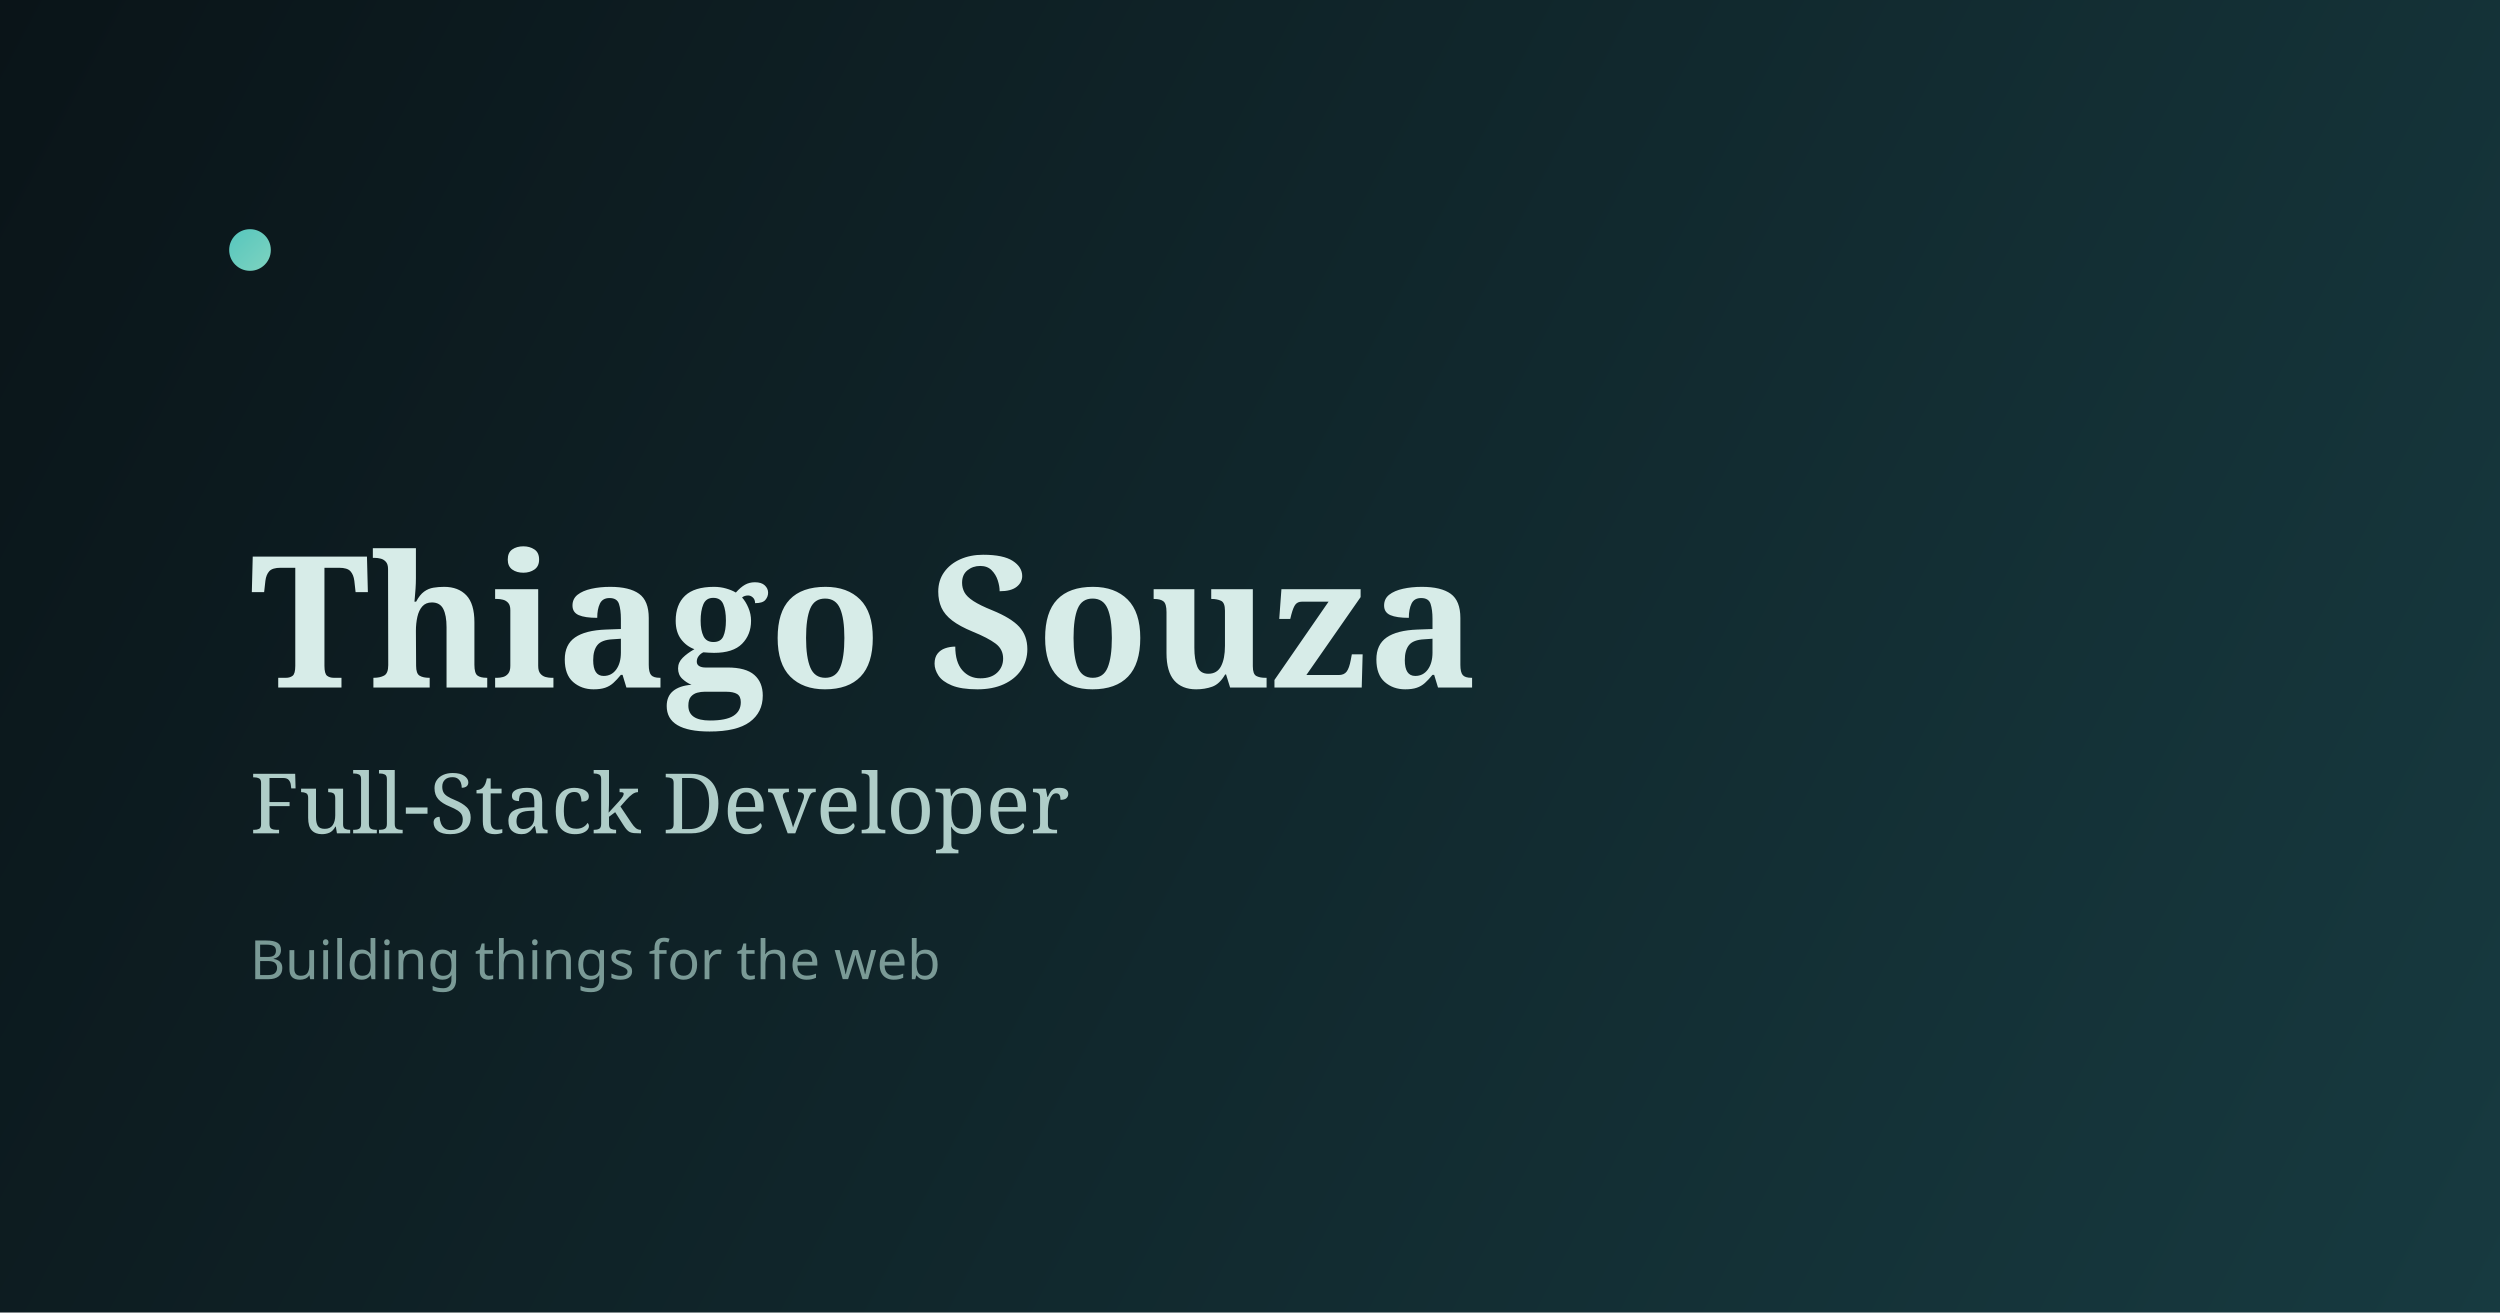
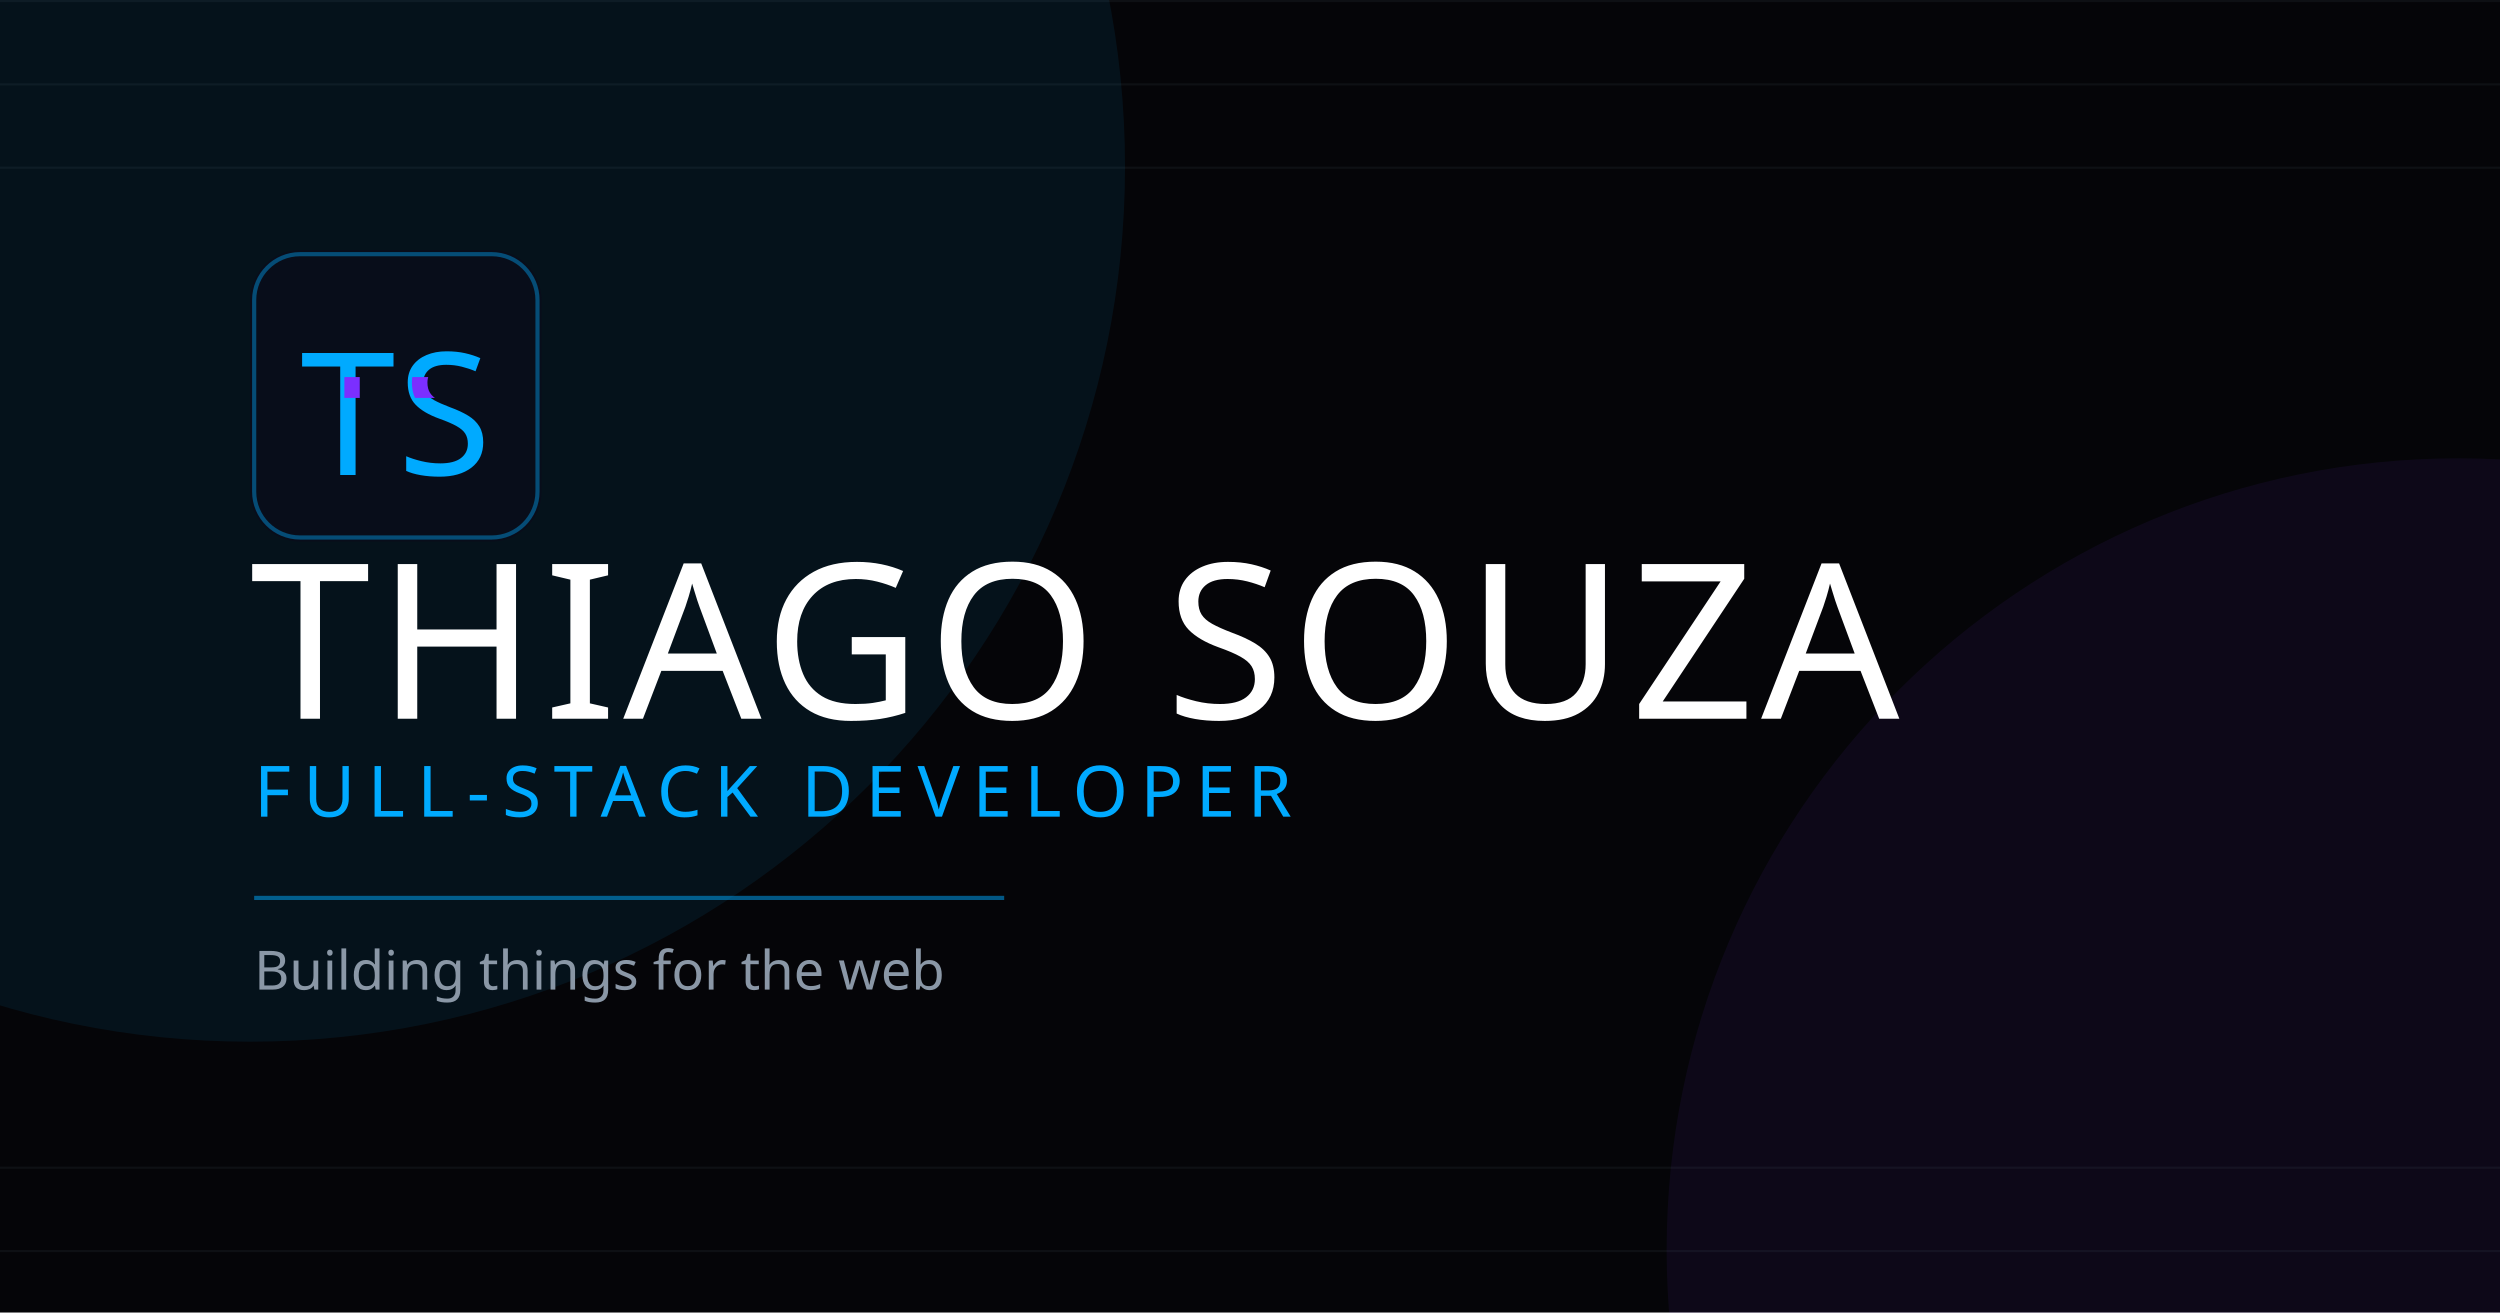
<svg xmlns="http://www.w3.org/2000/svg" width="1200" height="630" viewBox="0 0 1200 630">
  <defs>
-     <linearGradient id="bg" x1="0" y1="0" x2="1200" y2="630" gradientUnits="userSpaceOnUse">
-       <stop offset="0%" stop-color="#0a1418" />
-       <stop offset="100%" stop-color="#173a40" />
-     </linearGradient>
-     <linearGradient id="dot" x1="0" y1="0" x2="1" y2="1">
-       <stop offset="0%" stop-color="#56c6be" />
-       <stop offset="100%" stop-color="#7ed3bf" />
-     </linearGradient>
+     <clipPath id="badgeFrame">
+       <rect x="120" y="120" width="140" height="140" rx="24" ry="24" />
+     </clipPath>
+     <clipPath id="badgeSlice">
+       <rect x="120" y="181" width="140" height="10" />
+     </clipPath>
  </defs>
-   <rect width="1200" height="630" fill="url(#bg)" />
-   <circle cx="120" cy="120" r="10" fill="url(#dot)" />
-   <text x="120" y="330" font-family="Fraunces, Georgia, serif" font-size="88" font-weight="600" fill="#d7ece8">
-     Thiago Souza
-   </text>
-   <text x="120" y="400" font-family="Fraunces, Georgia, serif" font-size="40" fill="#afcdc8">
-     Full-Stack Developer
-   </text>
-   <text x="120" y="470" font-family="ui-sans-serif, system-ui, sans-serif" font-size="26" fill="#7a9a96">
-     Building things for the web
-   </text>
+   <rect width="1200" height="630" fill="#050508" />
+   <circle cx="120" cy="80" r="420" fill="#00aaff" opacity="0.08" />
+   <circle cx="1180" cy="600" r="380" fill="#7b2fff" opacity="0.07" />
+   <g opacity="0.05">
+     <rect x="0" y="0" width="1200" height="1" fill="#c8f0ff" />
+     <rect x="0" y="40" width="1200" height="1" fill="#c8f0ff" />
+     <rect x="0" y="80" width="1200" height="1" fill="#c8f0ff" />
+     <rect x="0" y="560" width="1200" height="1" fill="#c8f0ff" />
+     <rect x="0" y="600" width="1200" height="1" fill="#c8f0ff" />
+   </g>
+   <g clip-path="url(#badgeFrame)">
+     <rect x="120" y="120" width="140" height="140" fill="#080d1a" />
+     <text x="190" y="228" text-anchor="middle" font-family="Bebas Neue" font-size="82" letter-spacing="1" fill="#00aaff">TS</text>
+     <g clip-path="url(#badgeSlice)">
+       <text x="192" y="228" text-anchor="middle" font-family="Bebas Neue" font-size="82" letter-spacing="1" fill="#7b2fff">TS</text>
+     </g>
+   </g>
+   <rect x="122" y="122" width="136" height="136" rx="22" ry="22" fill="none" stroke="#00aaff" stroke-opacity="0.4" stroke-width="2" />
+   <text x="120" y="345" font-family="Bebas Neue" font-size="104" letter-spacing="3" fill="#ffffff">THIAGO SOUZA</text>
+   <text x="122" y="392" font-family="Rajdhani SemiBold" font-size="34" letter-spacing="6" fill="#00aaff">FULL-STACK DEVELOPER</text>
+   <rect x="122" y="430" width="360" height="2" fill="#00aaff" opacity="0.5" />
+   <text x="122" y="475" font-family="Manrope" font-weight="500" font-size="26" fill="#8a97a6">Building things for the web</text>
</svg>
